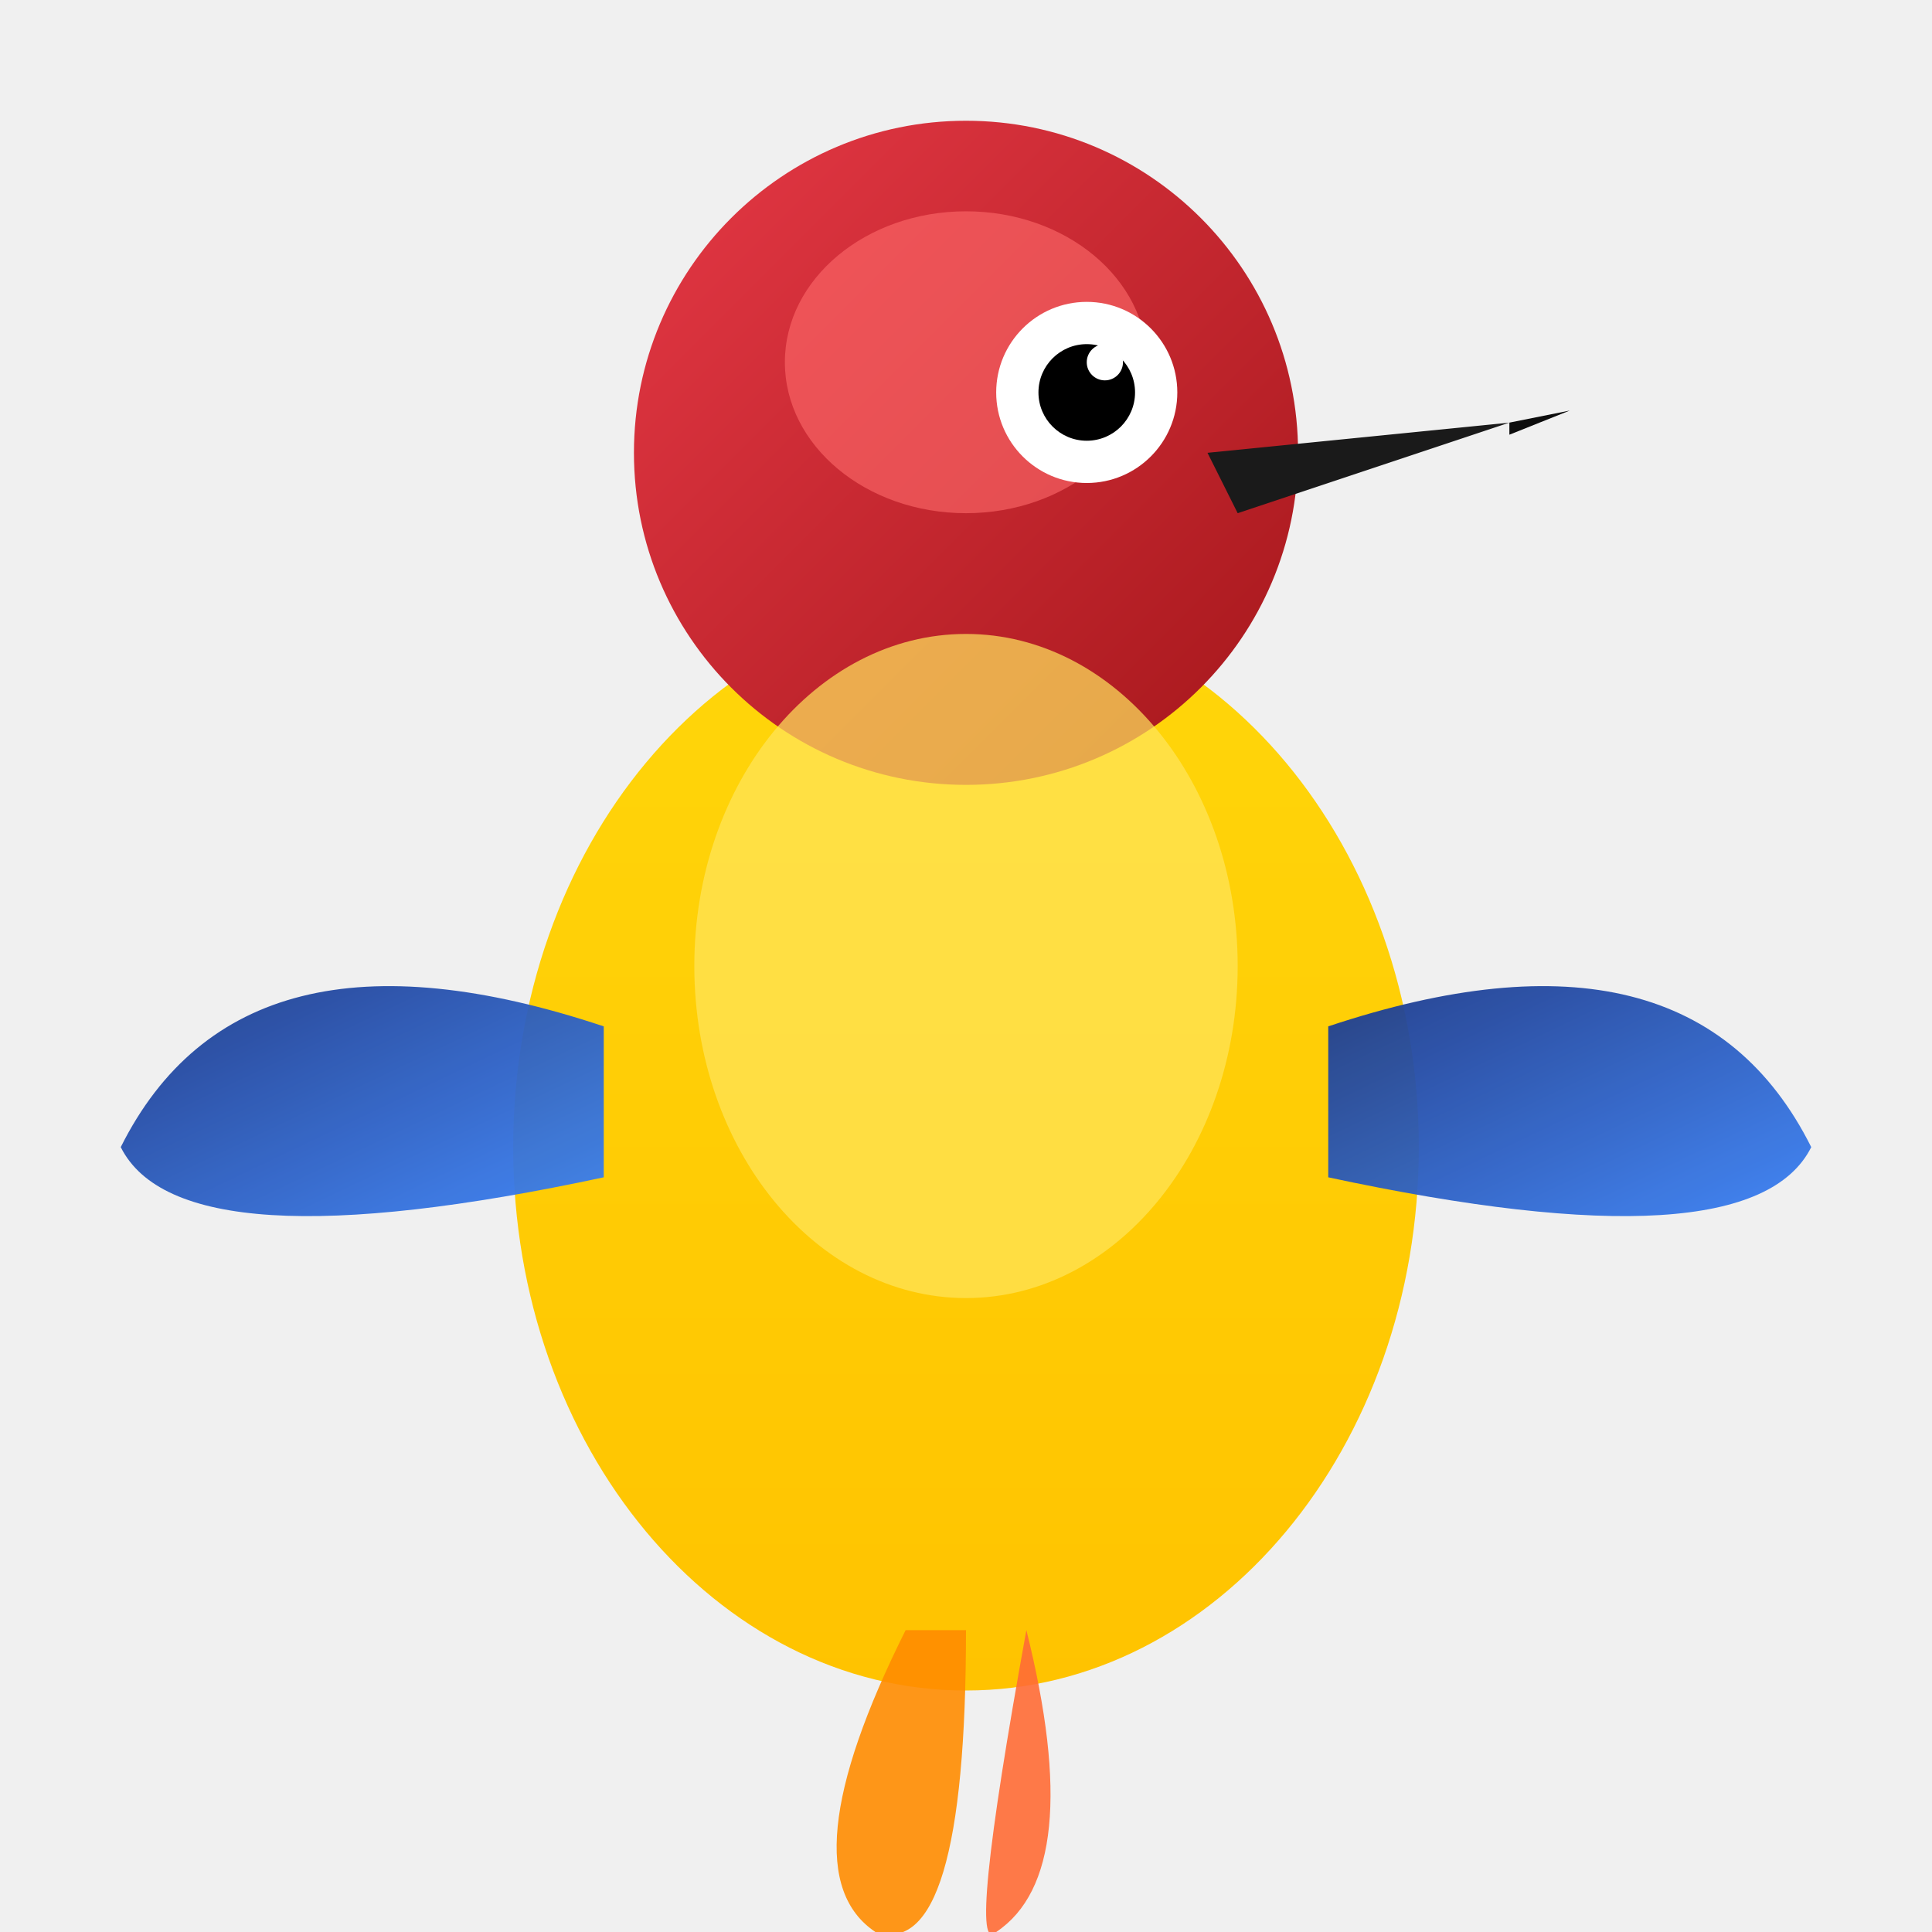
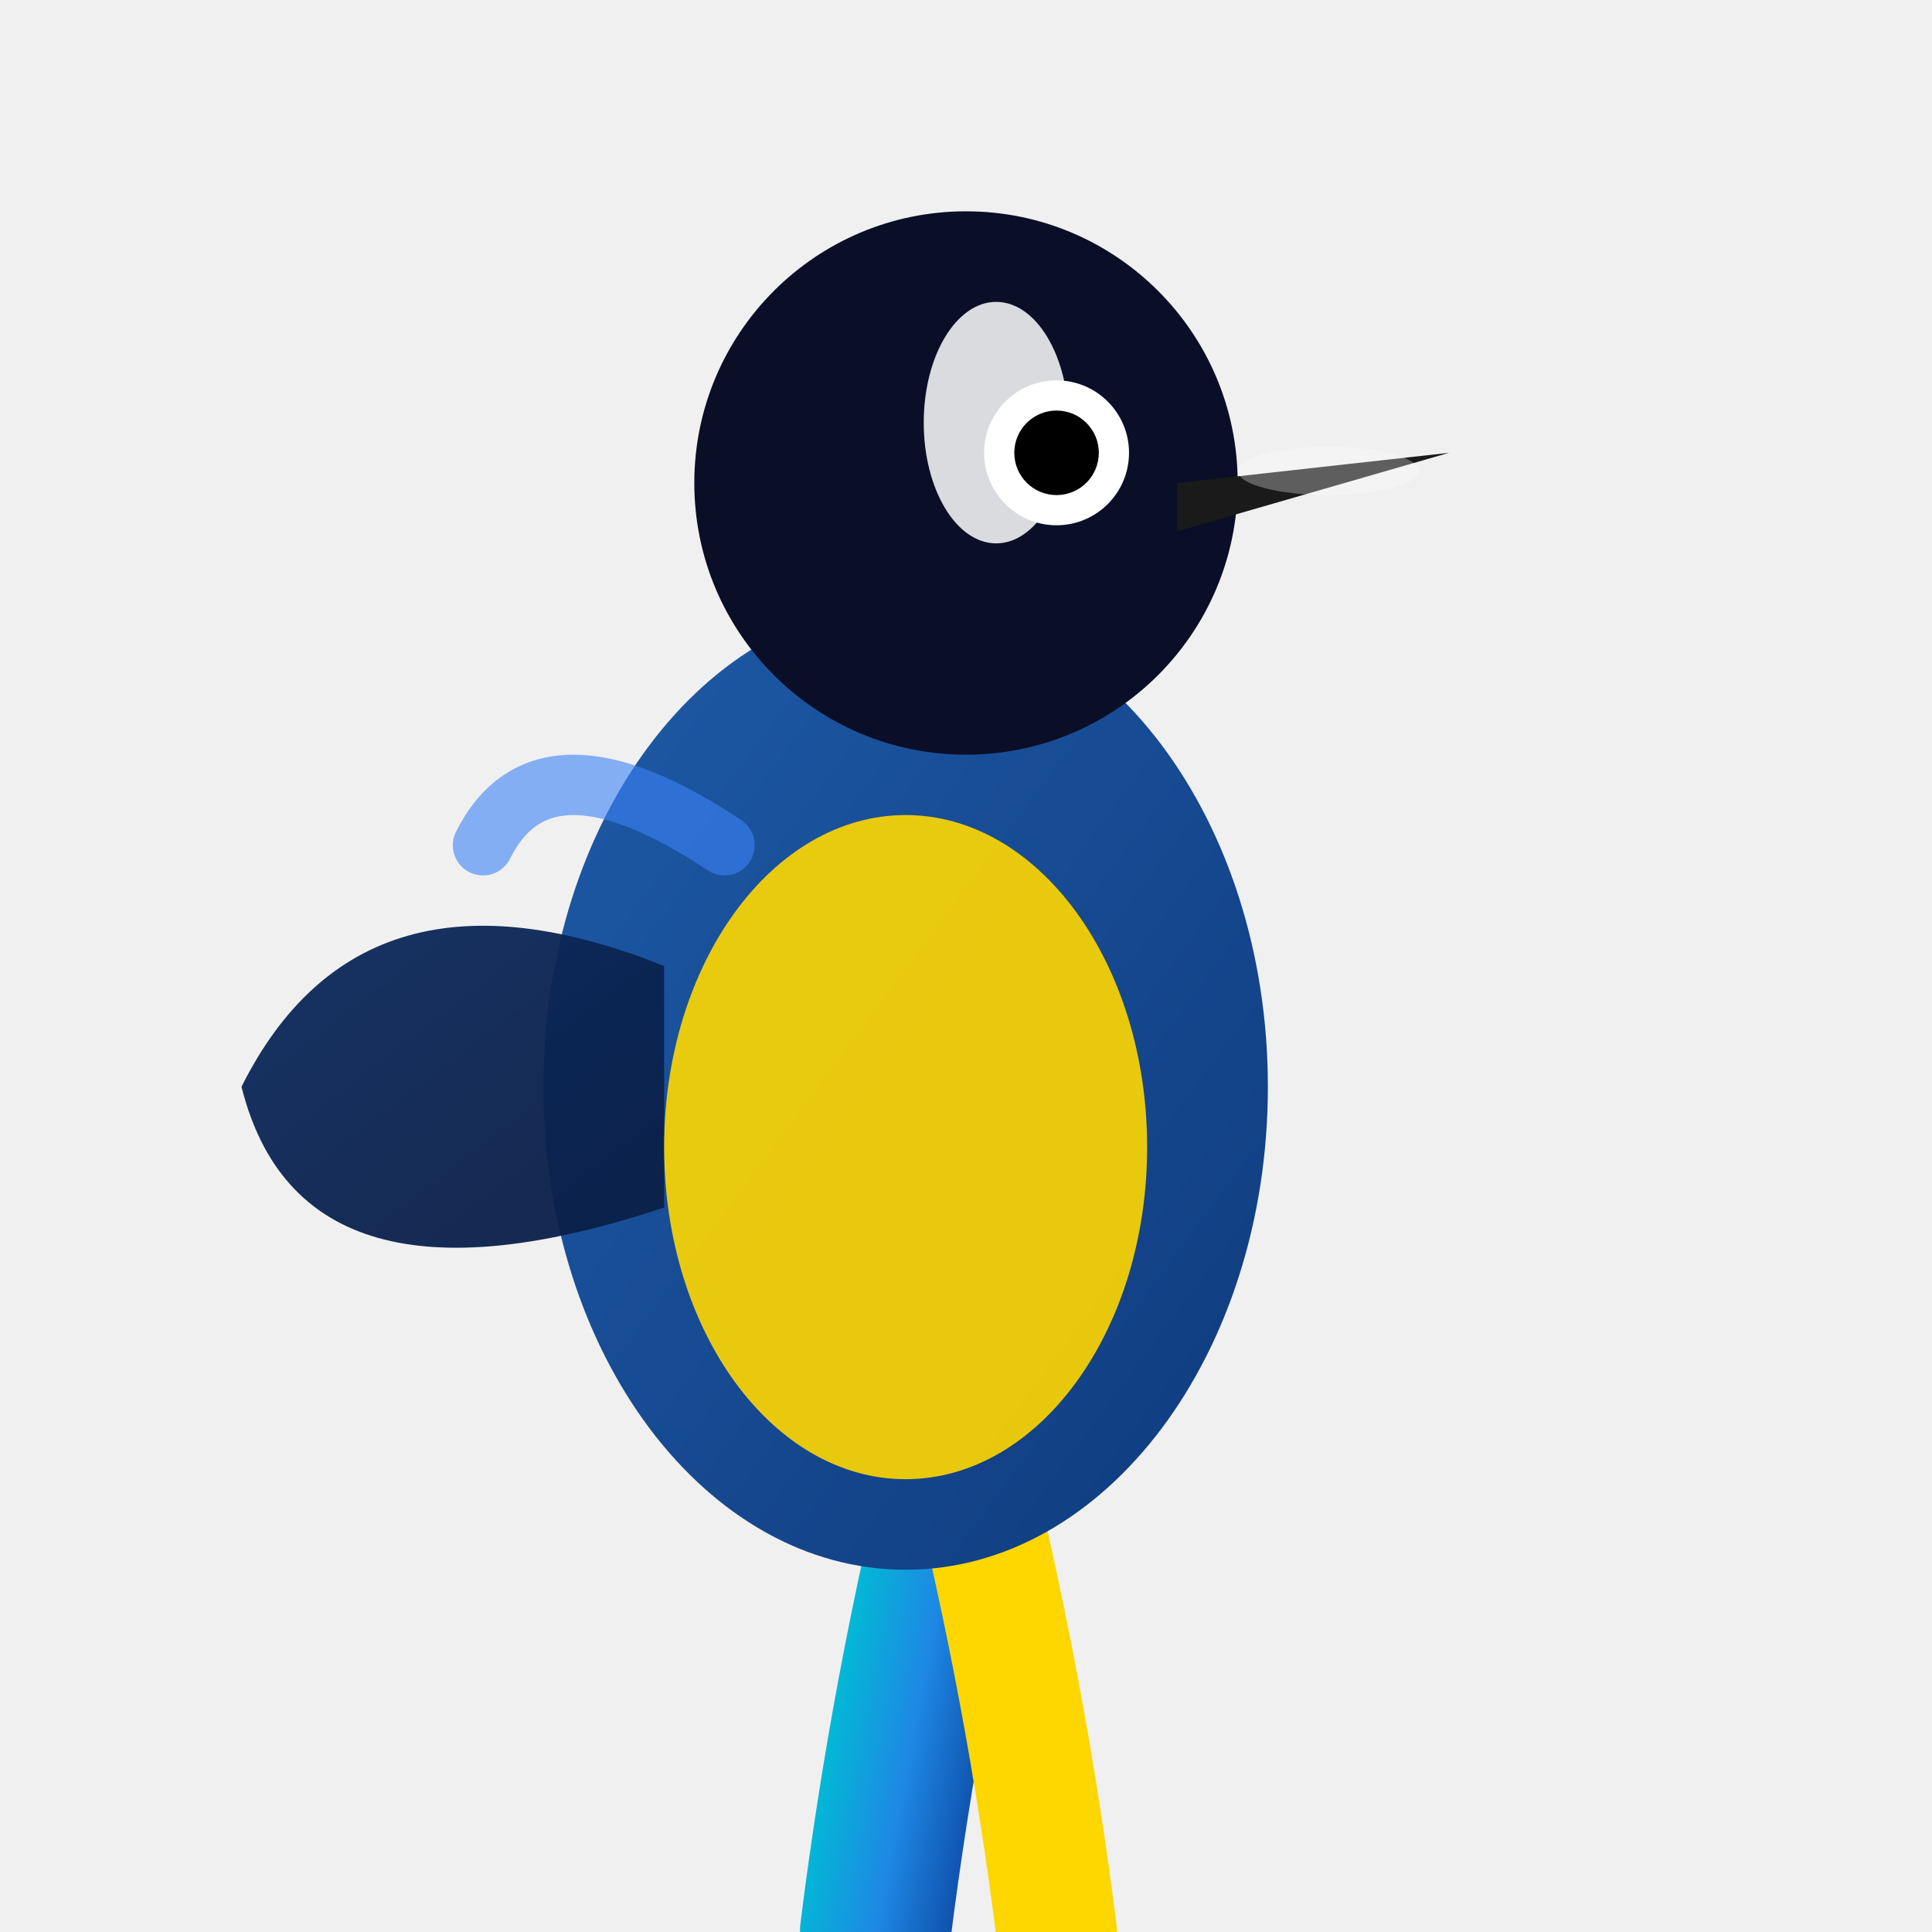
<svg xmlns="http://www.w3.org/2000/svg" viewBox="0 0 32 32">
  <defs>
-     <linearGradient id="headGrad" x1="0%" y1="0%" x2="100%" y2="100%">
-       <stop offset="0%" style="stop-color:#E63946" />
-       <stop offset="100%" style="stop-color:#A4161A" />
+     <linearGradient id="bodyBlue" x1="0%" y1="0%" x2="100%" y2="100%">
+       <stop offset="0%" style="stop-color:#1E5BA8" />
+       <stop offset="100%" style="stop-color:#0F3A7D" />
    </linearGradient>
-     <linearGradient id="bodyGrad" x1="0%" y1="0%" x2="0%" y2="100%">
-       <stop offset="0%" style="stop-color:#FFD60A" />
-       <stop offset="100%" style="stop-color:#FFC300" />
+     <linearGradient id="wingDark" x1="0%" y1="0%" x2="100%" y2="100%">
+       <stop offset="0%" style="stop-color:#0D2A5E" />
+       <stop offset="100%" style="stop-color:#0A1E45" />
    </linearGradient>
-     <linearGradient id="wingGrad" x1="0%" y1="0%" x2="100%" y2="100%">
-       <stop offset="0%" style="stop-color:#1E3A8A" />
-       <stop offset="100%" style="stop-color:#3B82F6" />
+     <linearGradient id="tailGrad" x1="0%" y1="0%" x2="100%" y2="100%">
+       <stop offset="0%" style="stop-color:#00BCD4" />
+       <stop offset="50%" style="stop-color:#1E88E5" />
+       <stop offset="100%" style="stop-color:#0D47A1" />
    </linearGradient>
  </defs>
-   <ellipse cx="16" cy="19" rx="7.5" ry="9" fill="url(#bodyGrad)" />
-   <path d="M 10 17 Q 4 15 2 19 Q 3 21 10 19.5" fill="url(#wingGrad)" opacity="0.95" />
-   <path d="M 22 17 Q 28 15 30 19 Q 29 21 22 19.5" fill="url(#wingGrad)" opacity="0.95" />
-   <path d="M 15 27 Q 13 31 14.5 32 Q 16 32.5 16 27" fill="#FF8C00" opacity="0.9" />
-   <path d="M 17 27 Q 18 31 16.5 32 Q 16 32.5 17 27" fill="#FF6B35" opacity="0.9" />
-   <circle cx="16" cy="7.5" r="5.5" fill="url(#headGrad)" />
-   <ellipse cx="16" cy="6" rx="3" ry="2.5" fill="#FF6B6B" opacity="0.6" />
-   <circle cx="18" cy="6.5" r="1.5" fill="white" />
-   <circle cx="18" cy="6.5" r="0.8" fill="#000" />
-   <circle cx="18.3" cy="6" r="0.3" fill="white" />
-   <path d="M 20 7.5 L 25 7 L 20.5 8.5 Z" fill="#1a1a1a" />
-   <path d="M 25 7 L 26 6.8 L 25 7.2 Z" fill="#0d0d0d" />
-   <ellipse cx="16" cy="16" rx="4.5" ry="5.5" fill="#FFE55C" opacity="0.7" />
+   <path d="M 16 24 Q 15 28 14.5 32" stroke="url(#tailGrad)" stroke-width="2.5" fill="none" stroke-linecap="round" />
+   <path d="M 16 24 Q 17 28 17.5 32" stroke="#FFD700" stroke-width="2" fill="none" stroke-linecap="round" />
+   <ellipse cx="15" cy="18" rx="6" ry="8" fill="url(#bodyBlue)" />
+   <path d="M 11 16 Q 6 14 4 18 Q 5 22 11 20" fill="url(#wingDark)" opacity="0.95" />
+   <ellipse cx="15" cy="19" rx="4" ry="5.5" fill="#FFD700" opacity="0.9" />
+   <circle cx="16" cy="8" r="4.5" fill="#0A0E27" />
+   <ellipse cx="16.5" cy="7" rx="1.2" ry="2" fill="white" opacity="0.85" />
+   <circle cx="17.5" cy="7.5" r="1.2" fill="white" />
+   <circle cx="17.5" cy="7.5" r="0.7" fill="#000" />
+   <path d="M 19.5 8 L 24 7.5 L 19.5 8.8 Z" fill="#1a1a1a" />
+   <ellipse cx="22" cy="7.8" rx="1.5" ry="0.4" fill="white" opacity="0.3" />
+   <path d="M 12 14 Q 9 12 8 14" stroke="#3B82F6" stroke-width="1" fill="none" opacity="0.6" stroke-linecap="round" />
</svg>
